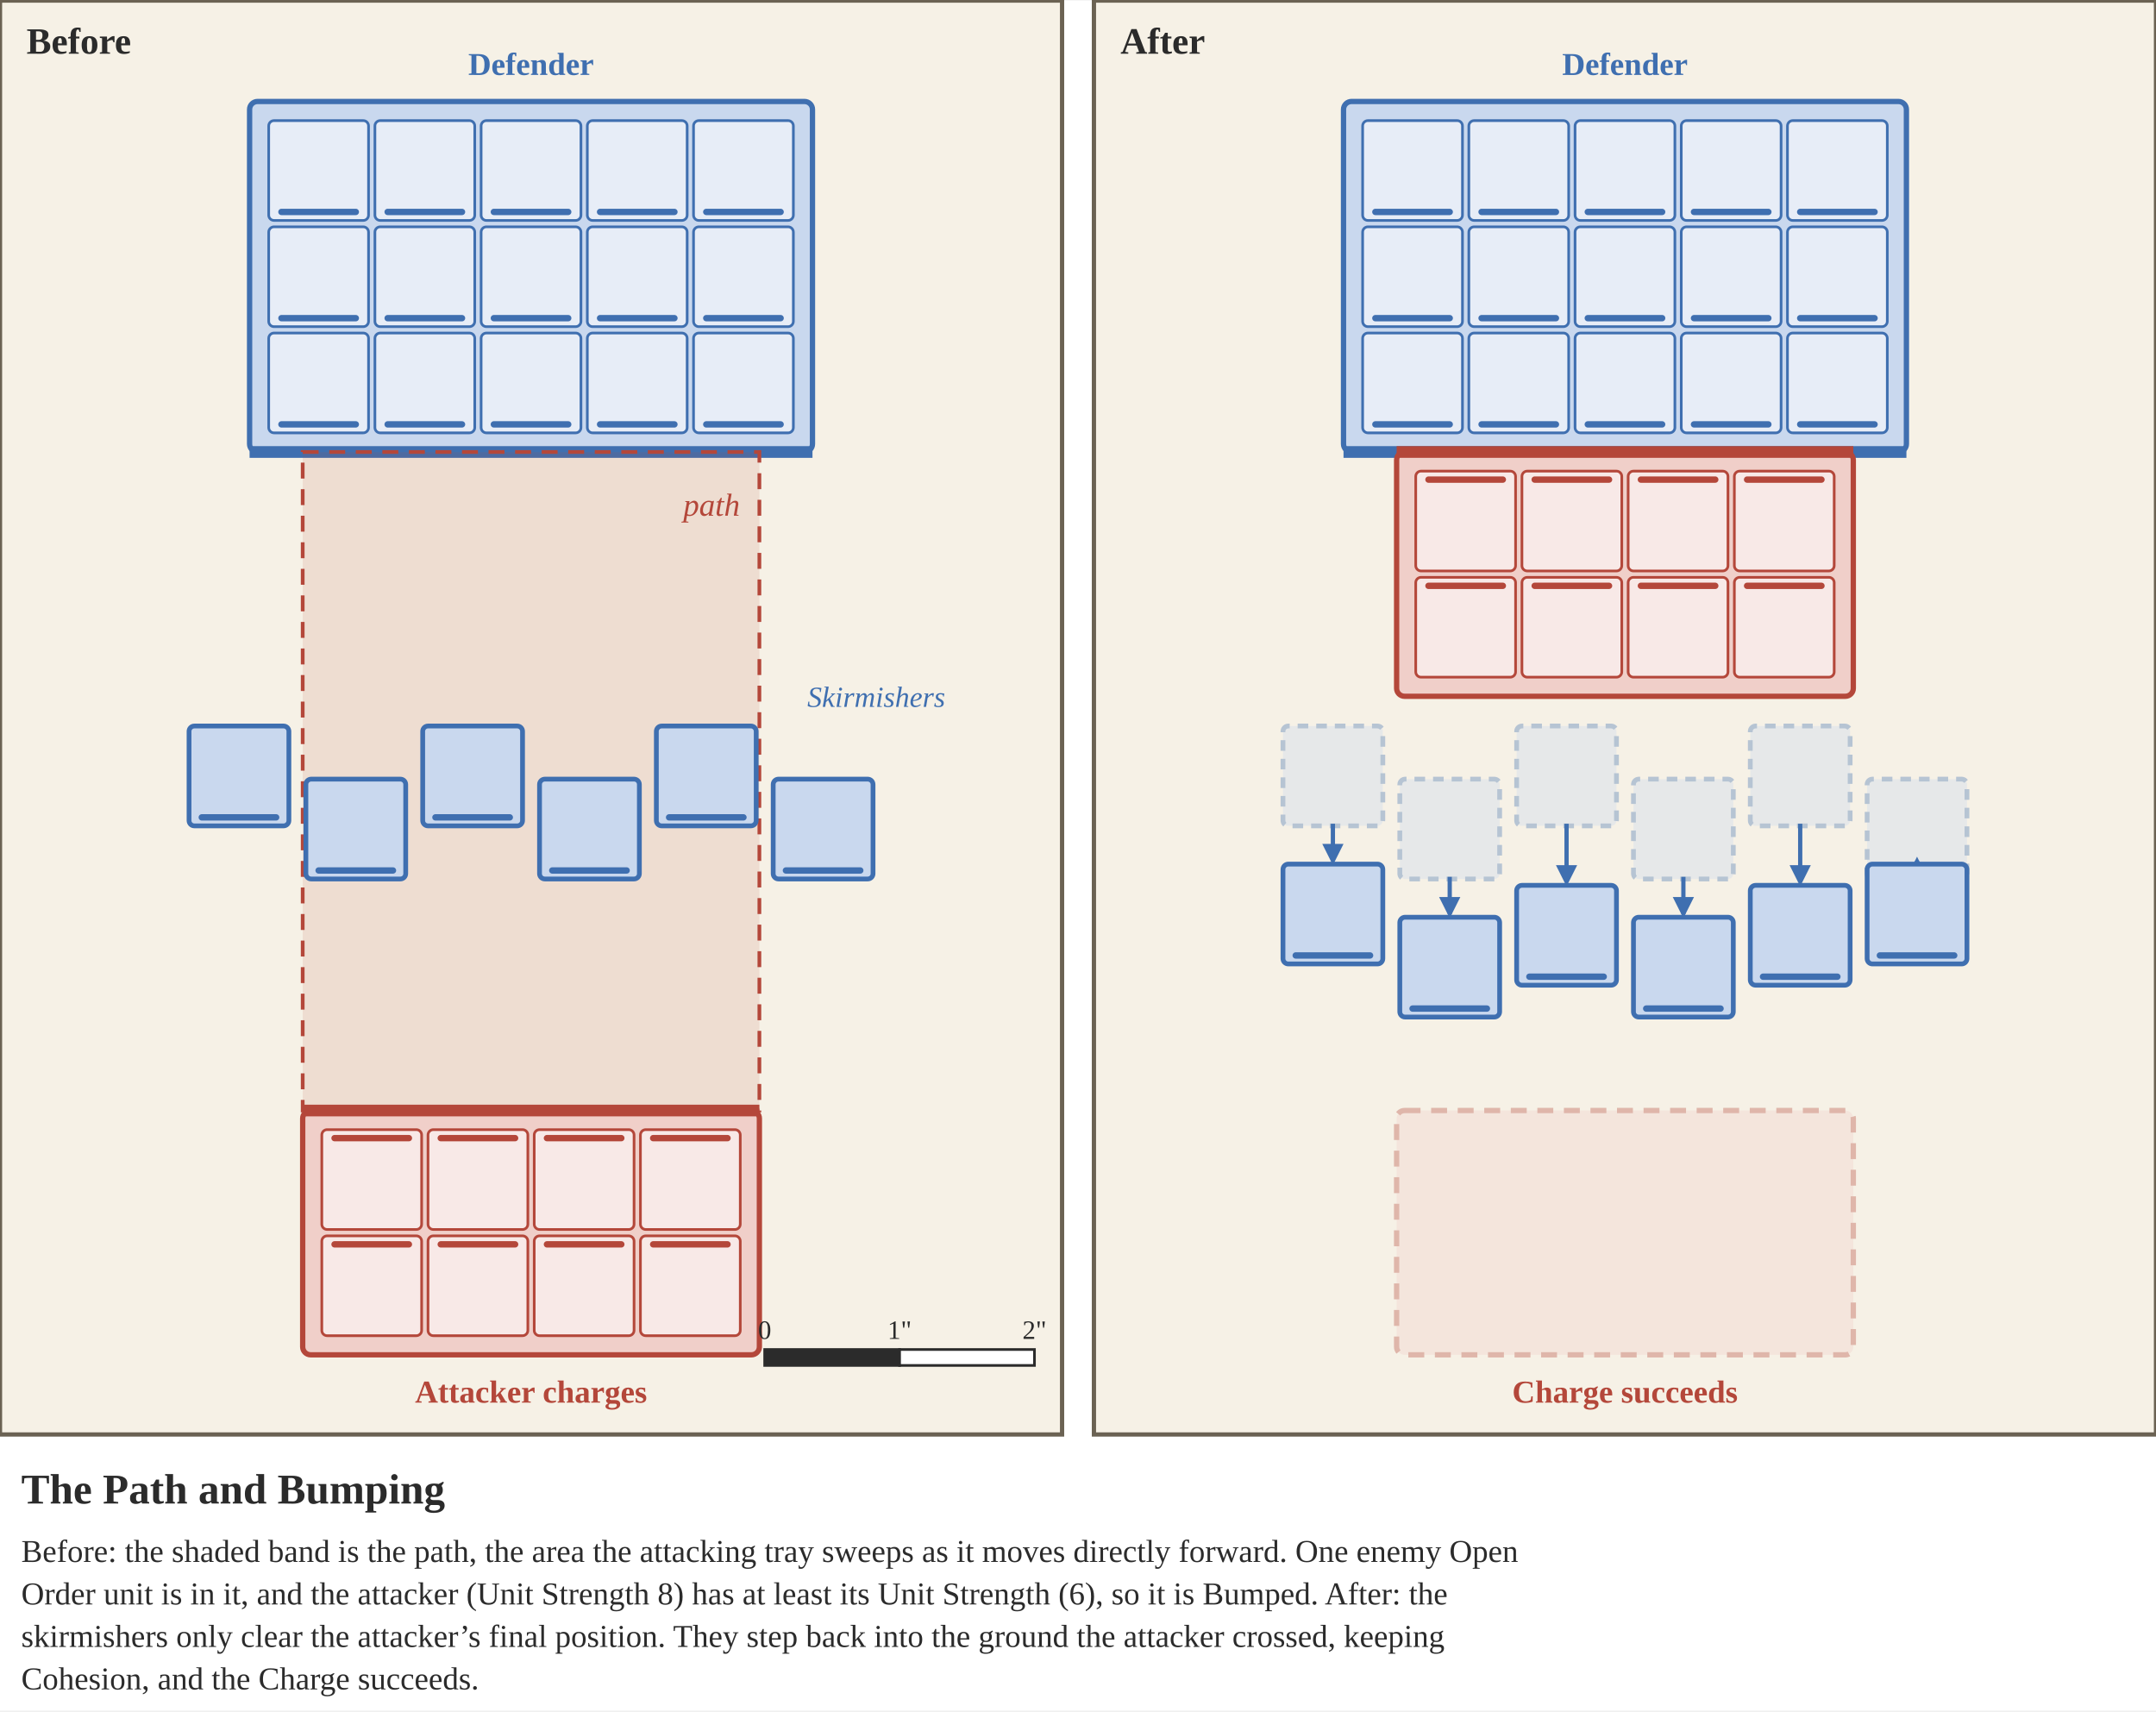
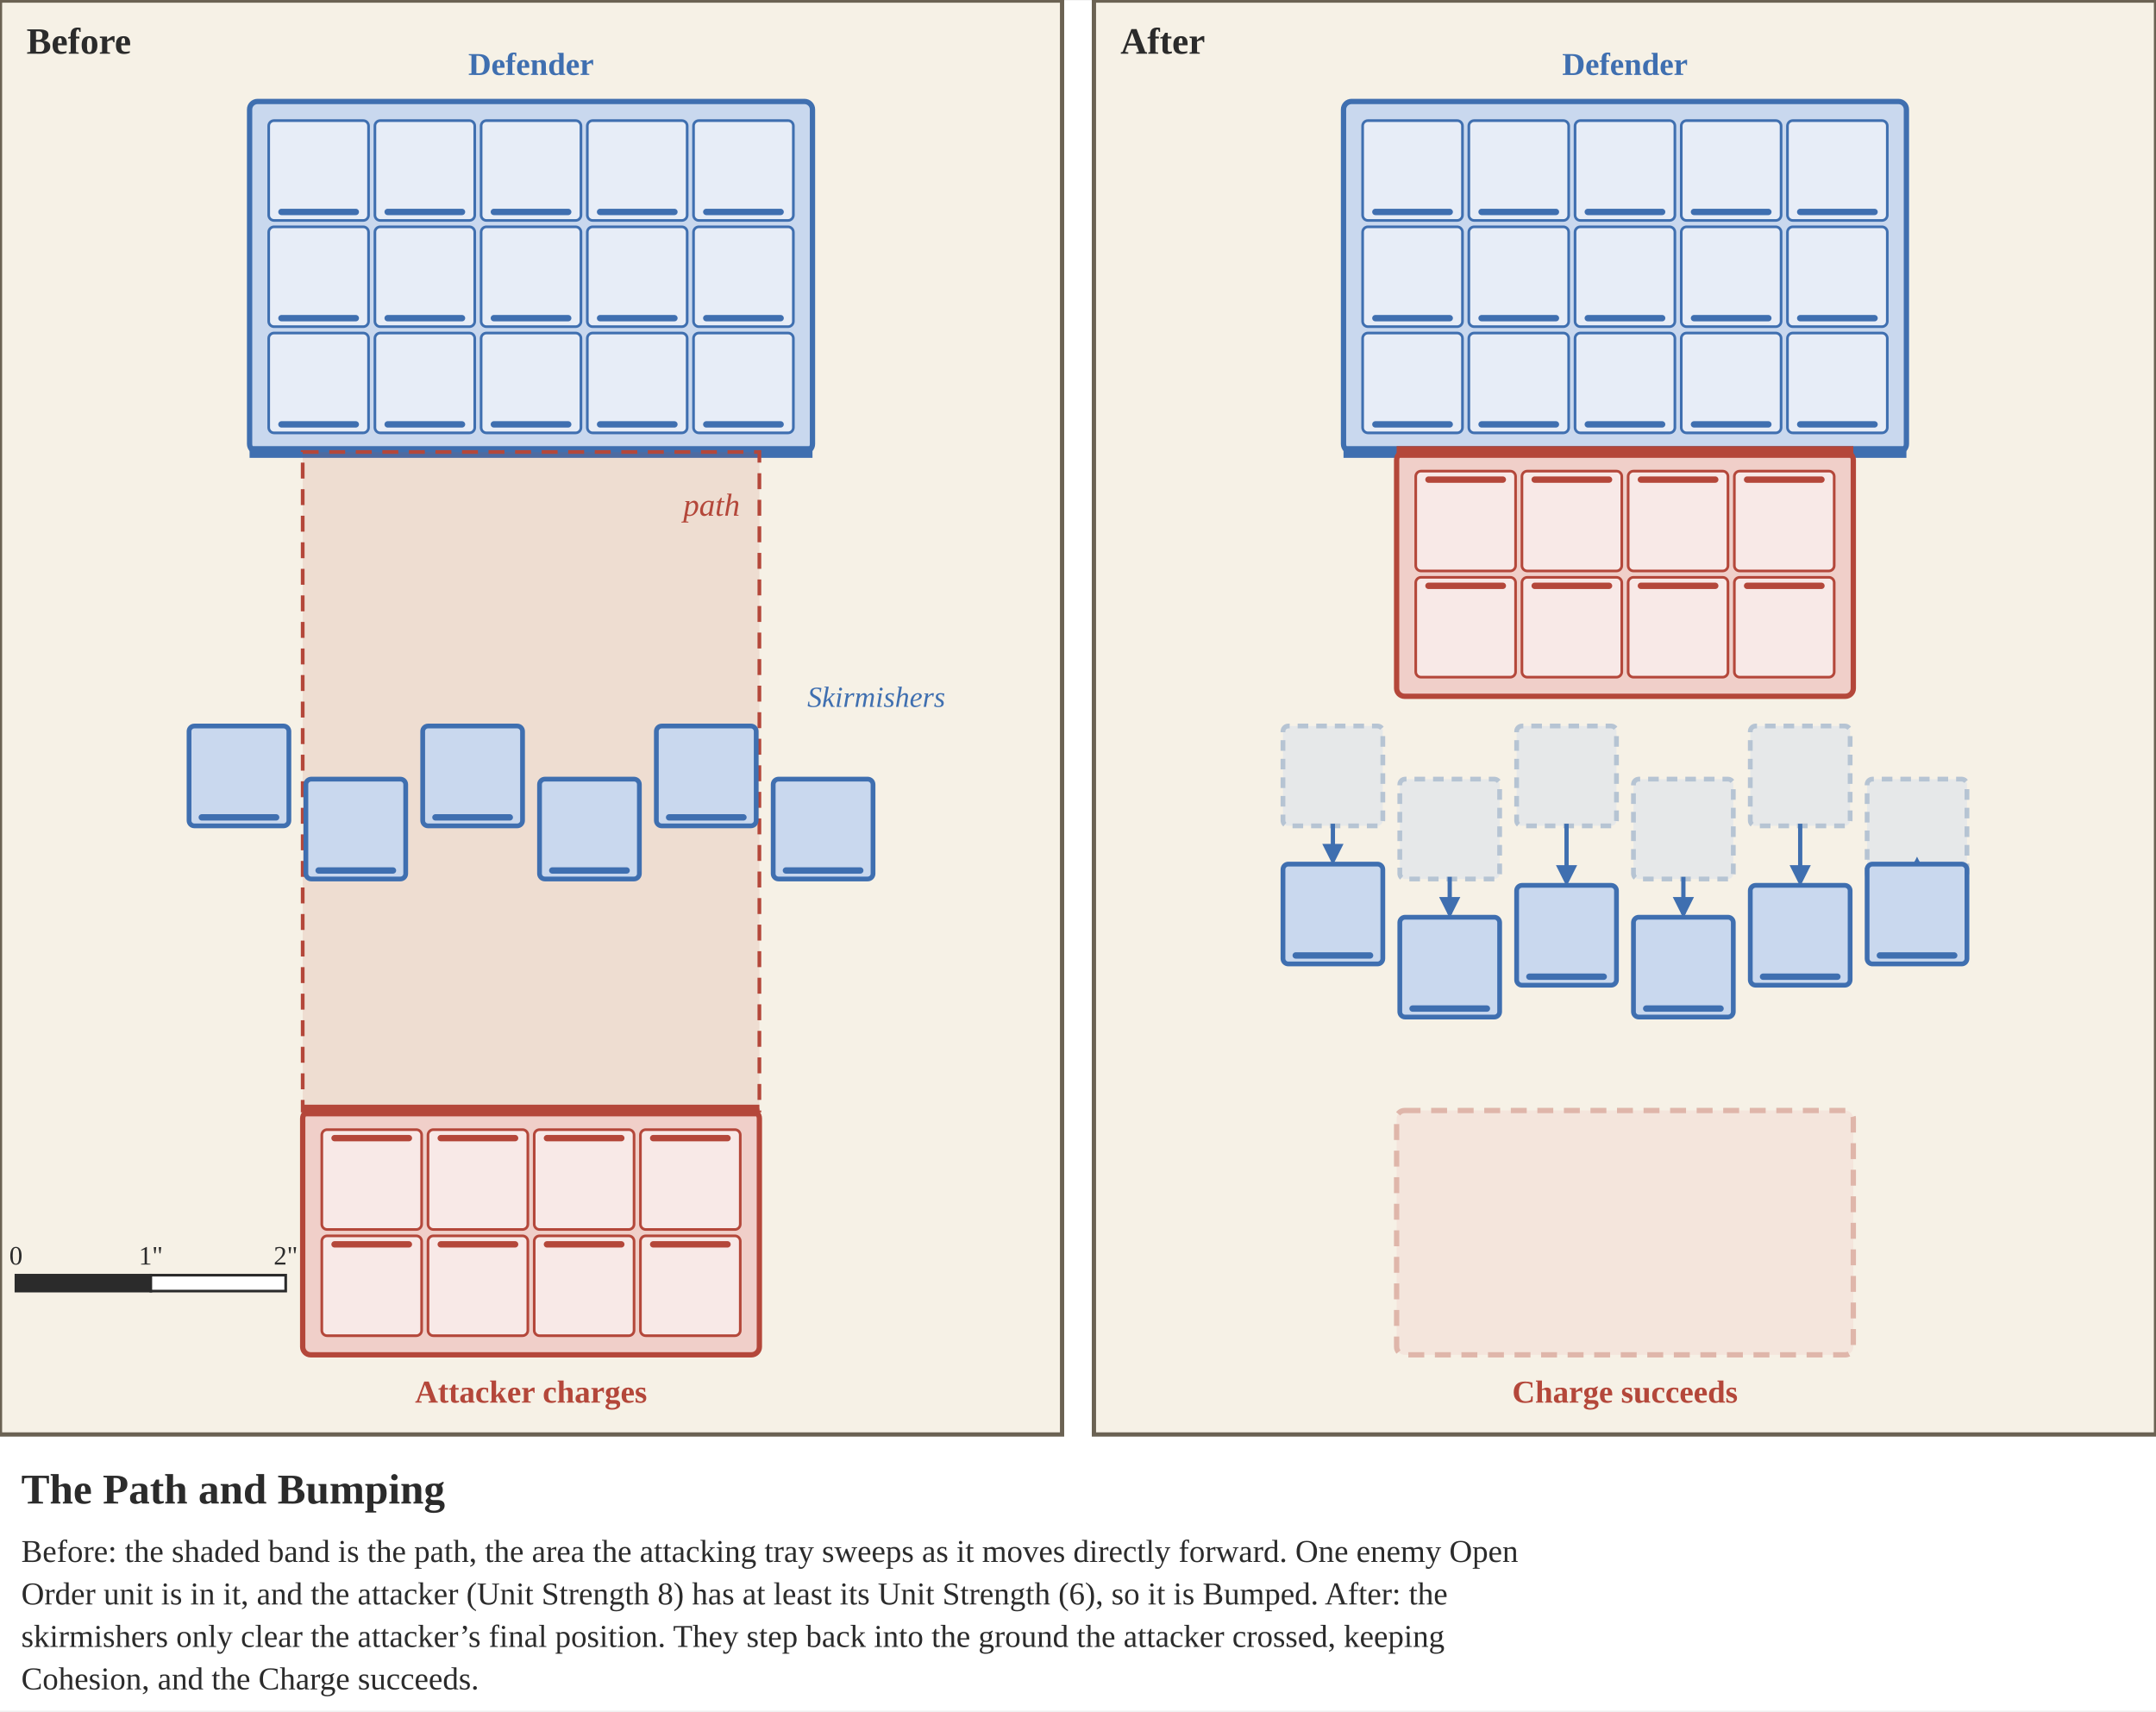
<svg xmlns="http://www.w3.org/2000/svg" viewBox="0 0 406 322" width="974" height="773" font-family="Georgia, 'Times New Roman', serif">
  <defs>
    <marker id="arrow_3f6fb0" viewBox="0 0 10 10" refX="8" refY="5" markerWidth="5" markerHeight="5" orient="auto">
      <path d="M0,0 L10,5 L0,10 z" fill="#3f6fb0" />
    </marker>
  </defs>
  <rect width="406" height="322" fill="#fff" />
  <rect x="0" y="0" width="200" height="270" fill="#f6f1e6" stroke="#6b6253" stroke-width="0.8" />
  <text x="5.0" y="10.0" font-size="7" fill="#2b2b2b" text-anchor="start" font-weight="bold">Before</text>
  <g transform="translate(100.0,52.0) rotate(180.0)">
    <rect x="-53.0" y="-33.0" width="106" height="66" rx="1.5" fill="#c9d8ee" stroke="#3f6fb0" stroke-width="1" />
    <rect x="-49.4" y="-29.4" width="18.8" height="18.8" rx="1" fill="#fff" fill-opacity="0.55" stroke="#3f6fb0" stroke-width="0.5" />
    <line x1="-47.0" y1="-27.8" x2="-33.0" y2="-27.8" stroke="#3f6fb0" stroke-width="1.2" stroke-linecap="round" />
    <rect x="-29.4" y="-29.4" width="18.8" height="18.8" rx="1" fill="#fff" fill-opacity="0.55" stroke="#3f6fb0" stroke-width="0.5" />
    <line x1="-27.0" y1="-27.8" x2="-13.0" y2="-27.8" stroke="#3f6fb0" stroke-width="1.2" stroke-linecap="round" />
    <rect x="-9.4" y="-29.4" width="18.8" height="18.8" rx="1" fill="#fff" fill-opacity="0.55" stroke="#3f6fb0" stroke-width="0.5" />
    <line x1="-7.0" y1="-27.8" x2="7.0" y2="-27.8" stroke="#3f6fb0" stroke-width="1.2" stroke-linecap="round" />
    <rect x="10.6" y="-29.4" width="18.8" height="18.8" rx="1" fill="#fff" fill-opacity="0.55" stroke="#3f6fb0" stroke-width="0.5" />
    <line x1="13.0" y1="-27.8" x2="27.0" y2="-27.8" stroke="#3f6fb0" stroke-width="1.2" stroke-linecap="round" />
    <rect x="30.6" y="-29.4" width="18.8" height="18.8" rx="1" fill="#fff" fill-opacity="0.55" stroke="#3f6fb0" stroke-width="0.5" />
    <line x1="33.0" y1="-27.8" x2="47.0" y2="-27.8" stroke="#3f6fb0" stroke-width="1.2" stroke-linecap="round" />
    <rect x="-49.4" y="-9.4" width="18.8" height="18.8" rx="1" fill="#fff" fill-opacity="0.55" stroke="#3f6fb0" stroke-width="0.5" />
    <line x1="-47.0" y1="-7.8" x2="-33.0" y2="-7.8" stroke="#3f6fb0" stroke-width="1.2" stroke-linecap="round" />
    <rect x="-29.4" y="-9.4" width="18.8" height="18.8" rx="1" fill="#fff" fill-opacity="0.55" stroke="#3f6fb0" stroke-width="0.5" />
    <line x1="-27.0" y1="-7.8" x2="-13.0" y2="-7.8" stroke="#3f6fb0" stroke-width="1.2" stroke-linecap="round" />
    <rect x="-9.4" y="-9.4" width="18.8" height="18.8" rx="1" fill="#fff" fill-opacity="0.55" stroke="#3f6fb0" stroke-width="0.5" />
    <line x1="-7.0" y1="-7.8" x2="7.0" y2="-7.8" stroke="#3f6fb0" stroke-width="1.2" stroke-linecap="round" />
    <rect x="10.6" y="-9.4" width="18.8" height="18.8" rx="1" fill="#fff" fill-opacity="0.55" stroke="#3f6fb0" stroke-width="0.5" />
    <line x1="13.0" y1="-7.8" x2="27.0" y2="-7.8" stroke="#3f6fb0" stroke-width="1.2" stroke-linecap="round" />
    <rect x="30.6" y="-9.4" width="18.8" height="18.8" rx="1" fill="#fff" fill-opacity="0.55" stroke="#3f6fb0" stroke-width="0.5" />
    <line x1="33.0" y1="-7.8" x2="47.0" y2="-7.8" stroke="#3f6fb0" stroke-width="1.2" stroke-linecap="round" />
    <rect x="-49.4" y="10.6" width="18.8" height="18.8" rx="1" fill="#fff" fill-opacity="0.55" stroke="#3f6fb0" stroke-width="0.5" />
    <line x1="-47.0" y1="12.2" x2="-33.0" y2="12.2" stroke="#3f6fb0" stroke-width="1.2" stroke-linecap="round" />
    <rect x="-29.4" y="10.6" width="18.8" height="18.8" rx="1" fill="#fff" fill-opacity="0.55" stroke="#3f6fb0" stroke-width="0.5" />
    <line x1="-27.0" y1="12.2" x2="-13.0" y2="12.2" stroke="#3f6fb0" stroke-width="1.2" stroke-linecap="round" />
    <rect x="-9.4" y="10.6" width="18.8" height="18.8" rx="1" fill="#fff" fill-opacity="0.55" stroke="#3f6fb0" stroke-width="0.5" />
    <line x1="-7.0" y1="12.2" x2="7.0" y2="12.2" stroke="#3f6fb0" stroke-width="1.2" stroke-linecap="round" />
    <rect x="10.6" y="10.6" width="18.8" height="18.8" rx="1" fill="#fff" fill-opacity="0.55" stroke="#3f6fb0" stroke-width="0.5" />
    <line x1="13.0" y1="12.2" x2="27.0" y2="12.2" stroke="#3f6fb0" stroke-width="1.2" stroke-linecap="round" />
    <rect x="30.6" y="10.6" width="18.8" height="18.8" rx="1" fill="#fff" fill-opacity="0.55" stroke="#3f6fb0" stroke-width="0.5" />
    <line x1="33.0" y1="12.2" x2="47.0" y2="12.2" stroke="#3f6fb0" stroke-width="1.2" stroke-linecap="round" />
    <line x1="-53.0" y1="-33.0" x2="53.0" y2="-33.0" stroke="#3f6fb0" stroke-width="2.2" />
  </g>
  <text x="100.0" y="14.0" font-size="6" fill="#3f6fb0" text-anchor="middle" font-weight="bold">Defender</text>
  <rect x="57.0" y="85" width="86" height="124" fill="#b4473a" fill-opacity="0.12" stroke="#b4473a" stroke-width="0.7" stroke-dasharray="3 2" />
  <text x="134.0" y="97.0" font-size="6" fill="#b4473a" text-anchor="middle" font-style="italic">path</text>
  <g transform="translate(100.0,232.0) rotate(0.0)">
    <rect x="-43.0" y="-23.0" width="86" height="46" rx="1.5" fill="#f0cfc9" stroke="#b4473a" stroke-width="1" />
    <rect x="-39.4" y="-19.4" width="18.8" height="18.8" rx="1" fill="#fff" fill-opacity="0.55" stroke="#b4473a" stroke-width="0.5" />
    <line x1="-37.0" y1="-17.8" x2="-23.0" y2="-17.8" stroke="#b4473a" stroke-width="1.2" stroke-linecap="round" />
    <rect x="-19.4" y="-19.4" width="18.8" height="18.8" rx="1" fill="#fff" fill-opacity="0.55" stroke="#b4473a" stroke-width="0.5" />
    <line x1="-17.0" y1="-17.8" x2="-3.0" y2="-17.8" stroke="#b4473a" stroke-width="1.2" stroke-linecap="round" />
    <rect x="0.6" y="-19.4" width="18.8" height="18.8" rx="1" fill="#fff" fill-opacity="0.55" stroke="#b4473a" stroke-width="0.5" />
    <line x1="3.0" y1="-17.8" x2="17.0" y2="-17.8" stroke="#b4473a" stroke-width="1.2" stroke-linecap="round" />
    <rect x="20.6" y="-19.4" width="18.8" height="18.8" rx="1" fill="#fff" fill-opacity="0.55" stroke="#b4473a" stroke-width="0.5" />
    <line x1="23.0" y1="-17.8" x2="37.0" y2="-17.8" stroke="#b4473a" stroke-width="1.2" stroke-linecap="round" />
    <rect x="-39.4" y="0.6" width="18.8" height="18.8" rx="1" fill="#fff" fill-opacity="0.55" stroke="#b4473a" stroke-width="0.5" />
    <line x1="-37.0" y1="2.2" x2="-23.0" y2="2.2" stroke="#b4473a" stroke-width="1.2" stroke-linecap="round" />
    <rect x="-19.4" y="0.6" width="18.8" height="18.8" rx="1" fill="#fff" fill-opacity="0.55" stroke="#b4473a" stroke-width="0.5" />
    <line x1="-17.0" y1="2.2" x2="-3.0" y2="2.2" stroke="#b4473a" stroke-width="1.2" stroke-linecap="round" />
    <rect x="0.6" y="0.6" width="18.8" height="18.8" rx="1" fill="#fff" fill-opacity="0.55" stroke="#b4473a" stroke-width="0.5" />
    <line x1="3.0" y1="2.2" x2="17.0" y2="2.2" stroke="#b4473a" stroke-width="1.2" stroke-linecap="round" />
    <rect x="20.6" y="0.6" width="18.8" height="18.8" rx="1" fill="#fff" fill-opacity="0.55" stroke="#b4473a" stroke-width="0.5" />
    <line x1="23.0" y1="2.2" x2="37.0" y2="2.2" stroke="#b4473a" stroke-width="1.2" stroke-linecap="round" />
    <line x1="-43.0" y1="-23.0" x2="43.0" y2="-23.0" stroke="#b4473a" stroke-width="2.2" />
  </g>
  <text x="100.0" y="264.0" font-size="6" fill="#b4473a" text-anchor="middle" font-weight="bold">Attacker charges</text>
  <g transform="translate(45.0,146.0) rotate(180.0)">
    <rect x="-9.4" y="-9.4" width="18.8" height="18.8" rx="1" fill="#c9d8ee" stroke="#3f6fb0" stroke-width="0.9" />
    <line x1="-7.0" y1="-7.8" x2="7.0" y2="-7.8" stroke="#3f6fb0" stroke-width="1.2" stroke-linecap="round" />
  </g>
  <g transform="translate(67.0,156.0) rotate(180.0)">
    <rect x="-9.4" y="-9.4" width="18.8" height="18.8" rx="1" fill="#c9d8ee" stroke="#3f6fb0" stroke-width="0.9" />
    <line x1="-7.0" y1="-7.8" x2="7.0" y2="-7.8" stroke="#3f6fb0" stroke-width="1.2" stroke-linecap="round" />
  </g>
  <g transform="translate(89.0,146.0) rotate(180.0)">
    <rect x="-9.4" y="-9.4" width="18.8" height="18.8" rx="1" fill="#c9d8ee" stroke="#3f6fb0" stroke-width="0.9" />
    <line x1="-7.0" y1="-7.8" x2="7.0" y2="-7.8" stroke="#3f6fb0" stroke-width="1.2" stroke-linecap="round" />
  </g>
  <g transform="translate(111.0,156.0) rotate(180.0)">
    <rect x="-9.4" y="-9.4" width="18.8" height="18.8" rx="1" fill="#c9d8ee" stroke="#3f6fb0" stroke-width="0.9" />
    <line x1="-7.0" y1="-7.8" x2="7.0" y2="-7.8" stroke="#3f6fb0" stroke-width="1.2" stroke-linecap="round" />
  </g>
  <g transform="translate(133.0,146.0) rotate(180.0)">
    <rect x="-9.4" y="-9.4" width="18.8" height="18.8" rx="1" fill="#c9d8ee" stroke="#3f6fb0" stroke-width="0.9" />
    <line x1="-7.0" y1="-7.8" x2="7.0" y2="-7.8" stroke="#3f6fb0" stroke-width="1.2" stroke-linecap="round" />
  </g>
  <g transform="translate(155.0,156.0) rotate(180.0)">
    <rect x="-9.4" y="-9.4" width="18.8" height="18.8" rx="1" fill="#c9d8ee" stroke="#3f6fb0" stroke-width="0.9" />
    <line x1="-7.0" y1="-7.8" x2="7.0" y2="-7.8" stroke="#3f6fb0" stroke-width="1.2" stroke-linecap="round" />
  </g>
  <text x="178.0" y="133.0" font-size="5.5" fill="#3f6fb0" text-anchor="end" font-style="italic">Skirmishers</text>
  <rect x="206" y="0" width="200" height="270" fill="#f6f1e6" stroke="#6b6253" stroke-width="0.8" />
  <text x="211.0" y="10.0" font-size="7" fill="#2b2b2b" text-anchor="start" font-weight="bold">After</text>
  <g transform="translate(306.0,52.0) rotate(180.0)">
    <rect x="-53.0" y="-33.0" width="106" height="66" rx="1.5" fill="#c9d8ee" stroke="#3f6fb0" stroke-width="1" />
    <rect x="-49.4" y="-29.4" width="18.8" height="18.8" rx="1" fill="#fff" fill-opacity="0.55" stroke="#3f6fb0" stroke-width="0.5" />
    <line x1="-47.0" y1="-27.8" x2="-33.0" y2="-27.8" stroke="#3f6fb0" stroke-width="1.2" stroke-linecap="round" />
    <rect x="-29.4" y="-29.4" width="18.8" height="18.8" rx="1" fill="#fff" fill-opacity="0.55" stroke="#3f6fb0" stroke-width="0.5" />
    <line x1="-27.0" y1="-27.8" x2="-13.0" y2="-27.8" stroke="#3f6fb0" stroke-width="1.2" stroke-linecap="round" />
    <rect x="-9.4" y="-29.4" width="18.8" height="18.8" rx="1" fill="#fff" fill-opacity="0.55" stroke="#3f6fb0" stroke-width="0.5" />
    <line x1="-7.0" y1="-27.8" x2="7.0" y2="-27.8" stroke="#3f6fb0" stroke-width="1.2" stroke-linecap="round" />
    <rect x="10.6" y="-29.4" width="18.8" height="18.8" rx="1" fill="#fff" fill-opacity="0.55" stroke="#3f6fb0" stroke-width="0.5" />
    <line x1="13.0" y1="-27.8" x2="27.0" y2="-27.8" stroke="#3f6fb0" stroke-width="1.2" stroke-linecap="round" />
    <rect x="30.6" y="-29.4" width="18.8" height="18.8" rx="1" fill="#fff" fill-opacity="0.55" stroke="#3f6fb0" stroke-width="0.5" />
    <line x1="33.0" y1="-27.8" x2="47.0" y2="-27.8" stroke="#3f6fb0" stroke-width="1.2" stroke-linecap="round" />
    <rect x="-49.4" y="-9.4" width="18.8" height="18.8" rx="1" fill="#fff" fill-opacity="0.55" stroke="#3f6fb0" stroke-width="0.5" />
    <line x1="-47.0" y1="-7.8" x2="-33.0" y2="-7.8" stroke="#3f6fb0" stroke-width="1.2" stroke-linecap="round" />
    <rect x="-29.4" y="-9.4" width="18.8" height="18.8" rx="1" fill="#fff" fill-opacity="0.55" stroke="#3f6fb0" stroke-width="0.5" />
    <line x1="-27.0" y1="-7.8" x2="-13.0" y2="-7.8" stroke="#3f6fb0" stroke-width="1.2" stroke-linecap="round" />
    <rect x="-9.4" y="-9.4" width="18.8" height="18.8" rx="1" fill="#fff" fill-opacity="0.55" stroke="#3f6fb0" stroke-width="0.5" />
    <line x1="-7.0" y1="-7.8" x2="7.0" y2="-7.8" stroke="#3f6fb0" stroke-width="1.2" stroke-linecap="round" />
    <rect x="10.6" y="-9.4" width="18.8" height="18.8" rx="1" fill="#fff" fill-opacity="0.55" stroke="#3f6fb0" stroke-width="0.5" />
    <line x1="13.0" y1="-7.8" x2="27.0" y2="-7.8" stroke="#3f6fb0" stroke-width="1.2" stroke-linecap="round" />
    <rect x="30.6" y="-9.4" width="18.8" height="18.8" rx="1" fill="#fff" fill-opacity="0.55" stroke="#3f6fb0" stroke-width="0.5" />
    <line x1="33.0" y1="-7.8" x2="47.0" y2="-7.8" stroke="#3f6fb0" stroke-width="1.2" stroke-linecap="round" />
    <rect x="-49.4" y="10.6" width="18.8" height="18.8" rx="1" fill="#fff" fill-opacity="0.55" stroke="#3f6fb0" stroke-width="0.5" />
    <line x1="-47.0" y1="12.2" x2="-33.0" y2="12.2" stroke="#3f6fb0" stroke-width="1.2" stroke-linecap="round" />
    <rect x="-29.4" y="10.6" width="18.8" height="18.8" rx="1" fill="#fff" fill-opacity="0.55" stroke="#3f6fb0" stroke-width="0.5" />
    <line x1="-27.0" y1="12.2" x2="-13.0" y2="12.2" stroke="#3f6fb0" stroke-width="1.2" stroke-linecap="round" />
    <rect x="-9.4" y="10.6" width="18.8" height="18.8" rx="1" fill="#fff" fill-opacity="0.55" stroke="#3f6fb0" stroke-width="0.5" />
    <line x1="-7.0" y1="12.2" x2="7.0" y2="12.2" stroke="#3f6fb0" stroke-width="1.2" stroke-linecap="round" />
    <rect x="10.6" y="10.6" width="18.8" height="18.8" rx="1" fill="#fff" fill-opacity="0.55" stroke="#3f6fb0" stroke-width="0.5" />
    <line x1="13.0" y1="12.2" x2="27.0" y2="12.2" stroke="#3f6fb0" stroke-width="1.2" stroke-linecap="round" />
    <rect x="30.6" y="10.6" width="18.8" height="18.8" rx="1" fill="#fff" fill-opacity="0.55" stroke="#3f6fb0" stroke-width="0.5" />
    <line x1="33.0" y1="12.2" x2="47.0" y2="12.2" stroke="#3f6fb0" stroke-width="1.2" stroke-linecap="round" />
    <line x1="-53.0" y1="-33.0" x2="53.0" y2="-33.0" stroke="#3f6fb0" stroke-width="2.2" />
  </g>
  <text x="306.0" y="14.0" font-size="6" fill="#3f6fb0" text-anchor="middle" font-weight="bold">Defender</text>
  <g transform="translate(306.0,232.0) rotate(0.0)" opacity="0.35">
    <rect x="-43.0" y="-23.0" width="86" height="46" rx="1.5" fill="#f0cfc9" stroke="#b4473a" stroke-width="1" stroke-dasharray="3 2" />
  </g>
  <g transform="translate(306.0,108.0) rotate(0.0)">
    <rect x="-43.0" y="-23.0" width="86" height="46" rx="1.5" fill="#f0cfc9" stroke="#b4473a" stroke-width="1" />
    <rect x="-39.4" y="-19.4" width="18.8" height="18.8" rx="1" fill="#fff" fill-opacity="0.55" stroke="#b4473a" stroke-width="0.5" />
    <line x1="-37.0" y1="-17.8" x2="-23.0" y2="-17.8" stroke="#b4473a" stroke-width="1.2" stroke-linecap="round" />
    <rect x="-19.4" y="-19.4" width="18.8" height="18.8" rx="1" fill="#fff" fill-opacity="0.55" stroke="#b4473a" stroke-width="0.5" />
    <line x1="-17.0" y1="-17.8" x2="-3.0" y2="-17.8" stroke="#b4473a" stroke-width="1.2" stroke-linecap="round" />
    <rect x="0.6" y="-19.4" width="18.8" height="18.8" rx="1" fill="#fff" fill-opacity="0.55" stroke="#b4473a" stroke-width="0.5" />
    <line x1="3.0" y1="-17.8" x2="17.0" y2="-17.8" stroke="#b4473a" stroke-width="1.2" stroke-linecap="round" />
    <rect x="20.6" y="-19.4" width="18.8" height="18.8" rx="1" fill="#fff" fill-opacity="0.55" stroke="#b4473a" stroke-width="0.5" />
    <line x1="23.0" y1="-17.8" x2="37.0" y2="-17.8" stroke="#b4473a" stroke-width="1.2" stroke-linecap="round" />
    <rect x="-39.4" y="0.6" width="18.8" height="18.8" rx="1" fill="#fff" fill-opacity="0.55" stroke="#b4473a" stroke-width="0.5" />
    <line x1="-37.0" y1="2.2" x2="-23.0" y2="2.2" stroke="#b4473a" stroke-width="1.2" stroke-linecap="round" />
    <rect x="-19.4" y="0.6" width="18.8" height="18.8" rx="1" fill="#fff" fill-opacity="0.55" stroke="#b4473a" stroke-width="0.5" />
    <line x1="-17.0" y1="2.2" x2="-3.0" y2="2.2" stroke="#b4473a" stroke-width="1.2" stroke-linecap="round" />
    <rect x="0.6" y="0.6" width="18.8" height="18.8" rx="1" fill="#fff" fill-opacity="0.55" stroke="#b4473a" stroke-width="0.5" />
    <line x1="3.0" y1="2.2" x2="17.0" y2="2.2" stroke="#b4473a" stroke-width="1.2" stroke-linecap="round" />
    <rect x="20.6" y="0.6" width="18.8" height="18.8" rx="1" fill="#fff" fill-opacity="0.55" stroke="#b4473a" stroke-width="0.5" />
    <line x1="23.0" y1="2.2" x2="37.0" y2="2.2" stroke="#b4473a" stroke-width="1.2" stroke-linecap="round" />
    <line x1="-43.0" y1="-23.0" x2="43.0" y2="-23.0" stroke="#b4473a" stroke-width="2.2" />
  </g>
  <g transform="translate(251.0,146.0) rotate(180.0)" opacity="0.35">
    <rect x="-9.4" y="-9.4" width="18.8" height="18.8" rx="1" fill="#c9d8ee" stroke="#3f6fb0" stroke-width="0.9" stroke-dasharray="2 1.5" />
  </g>
  <line x1="251.0" y1="155.0" x2="251.0" y2="162.0" stroke="#3f6fb0" stroke-width="0.8" marker-end="url(#arrow_3f6fb0)" />
  <g transform="translate(251.0,172.0) rotate(180.0)">
    <rect x="-9.4" y="-9.4" width="18.8" height="18.8" rx="1" fill="#c9d8ee" stroke="#3f6fb0" stroke-width="0.9" />
    <line x1="-7.0" y1="-7.8" x2="7.0" y2="-7.8" stroke="#3f6fb0" stroke-width="1.2" stroke-linecap="round" />
  </g>
  <g transform="translate(273.0,156.0) rotate(180.0)" opacity="0.35">
    <rect x="-9.4" y="-9.4" width="18.8" height="18.8" rx="1" fill="#c9d8ee" stroke="#3f6fb0" stroke-width="0.9" stroke-dasharray="2 1.5" />
  </g>
  <line x1="273.0" y1="165.0" x2="273.0" y2="172.0" stroke="#3f6fb0" stroke-width="0.8" marker-end="url(#arrow_3f6fb0)" />
  <g transform="translate(273.0,182.0) rotate(180.0)">
    <rect x="-9.4" y="-9.4" width="18.8" height="18.8" rx="1" fill="#c9d8ee" stroke="#3f6fb0" stroke-width="0.9" />
    <line x1="-7.0" y1="-7.8" x2="7.0" y2="-7.8" stroke="#3f6fb0" stroke-width="1.2" stroke-linecap="round" />
  </g>
  <g transform="translate(295.0,146.0) rotate(180.0)" opacity="0.35">
    <rect x="-9.4" y="-9.4" width="18.8" height="18.8" rx="1" fill="#c9d8ee" stroke="#3f6fb0" stroke-width="0.9" stroke-dasharray="2 1.5" />
  </g>
  <line x1="295.0" y1="155.0" x2="295.0" y2="166.0" stroke="#3f6fb0" stroke-width="0.8" marker-end="url(#arrow_3f6fb0)" />
  <g transform="translate(295.0,176.0) rotate(180.0)">
    <rect x="-9.4" y="-9.4" width="18.8" height="18.8" rx="1" fill="#c9d8ee" stroke="#3f6fb0" stroke-width="0.9" />
    <line x1="-7.0" y1="-7.8" x2="7.0" y2="-7.8" stroke="#3f6fb0" stroke-width="1.2" stroke-linecap="round" />
  </g>
  <g transform="translate(317.0,156.0) rotate(180.0)" opacity="0.35">
    <rect x="-9.4" y="-9.4" width="18.8" height="18.8" rx="1" fill="#c9d8ee" stroke="#3f6fb0" stroke-width="0.9" stroke-dasharray="2 1.5" />
  </g>
  <line x1="317.0" y1="165.0" x2="317.0" y2="172.0" stroke="#3f6fb0" stroke-width="0.8" marker-end="url(#arrow_3f6fb0)" />
  <g transform="translate(317.0,182.0) rotate(180.0)">
    <rect x="-9.4" y="-9.4" width="18.8" height="18.8" rx="1" fill="#c9d8ee" stroke="#3f6fb0" stroke-width="0.9" />
    <line x1="-7.0" y1="-7.8" x2="7.0" y2="-7.8" stroke="#3f6fb0" stroke-width="1.2" stroke-linecap="round" />
  </g>
  <g transform="translate(339.0,146.0) rotate(180.0)" opacity="0.35">
    <rect x="-9.4" y="-9.4" width="18.8" height="18.8" rx="1" fill="#c9d8ee" stroke="#3f6fb0" stroke-width="0.9" stroke-dasharray="2 1.5" />
  </g>
  <line x1="339.0" y1="155.0" x2="339.0" y2="166.0" stroke="#3f6fb0" stroke-width="0.8" marker-end="url(#arrow_3f6fb0)" />
  <g transform="translate(339.0,176.0) rotate(180.0)">
    <rect x="-9.4" y="-9.4" width="18.8" height="18.8" rx="1" fill="#c9d8ee" stroke="#3f6fb0" stroke-width="0.9" />
    <line x1="-7.0" y1="-7.8" x2="7.0" y2="-7.8" stroke="#3f6fb0" stroke-width="1.2" stroke-linecap="round" />
  </g>
  <g transform="translate(361.0,156.0) rotate(180.0)" opacity="0.35">
    <rect x="-9.4" y="-9.4" width="18.8" height="18.8" rx="1" fill="#c9d8ee" stroke="#3f6fb0" stroke-width="0.9" stroke-dasharray="2 1.5" />
  </g>
  <line x1="361.0" y1="165.0" x2="361.0" y2="162.0" stroke="#3f6fb0" stroke-width="0.8" marker-end="url(#arrow_3f6fb0)" />
  <g transform="translate(361.0,172.0) rotate(180.0)">
    <rect x="-9.4" y="-9.4" width="18.8" height="18.8" rx="1" fill="#c9d8ee" stroke="#3f6fb0" stroke-width="0.9" />
    <line x1="-7.0" y1="-7.8" x2="7.0" y2="-7.8" stroke="#3f6fb0" stroke-width="1.2" stroke-linecap="round" />
  </g>
  <text x="306.0" y="264.0" font-size="6" fill="#b4473a" text-anchor="middle" font-weight="bold">Charge succeeds</text>
-   <rect x="144.0" y="254" width="25.4" height="3" fill="#2b2b2b" stroke="#2b2b2b" stroke-width="0.5" />
-   <rect x="169.4" y="254" width="25.4" height="3" fill="#fff" stroke="#2b2b2b" stroke-width="0.5" />
-   <text x="144.0" y="252.0" font-size="5" fill="#2b2b2b" text-anchor="middle">0</text>
-   <text x="169.4" y="252.0" font-size="5" fill="#2b2b2b" text-anchor="middle">1"</text>
-   <text x="194.8" y="252.0" font-size="5" fill="#2b2b2b" text-anchor="middle">2"</text>
+   <rect x="3.0" y="240" width="25.4" height="3" fill="#2b2b2b" stroke="#2b2b2b" stroke-width="0.5" />
+   <rect x="28.4" y="240" width="25.4" height="3" fill="#fff" stroke="#2b2b2b" stroke-width="0.5" />
+   <text x="3.0" y="238.0" font-size="5" fill="#2b2b2b" text-anchor="middle">0</text>
+   <text x="28.4" y="238.0" font-size="5" fill="#2b2b2b" text-anchor="middle">1"</text>
+   <text x="53.8" y="238.0" font-size="5" fill="#2b2b2b" text-anchor="middle">2"</text>
  <text x="4" y="283" font-size="8" font-weight="bold" fill="#2b2b2b">The Path and Bumping</text>
  <text x="4" y="294" font-size="6" fill="#2b2b2b">Before: the shaded band is the path, the area the attacking tray sweeps as it moves directly forward. One enemy Open</text>
  <text x="4" y="302" font-size="6" fill="#2b2b2b">Order unit is in it, and the attacker (Unit Strength 8) has at least its Unit Strength (6), so it is Bumped. After: the</text>
  <text x="4" y="310" font-size="6" fill="#2b2b2b">skirmishers only clear the attacker’s final position. They step back into the ground the attacker crossed, keeping</text>
  <text x="4" y="318" font-size="6" fill="#2b2b2b">Cohesion, and the Charge succeeds.</text>
</svg>
